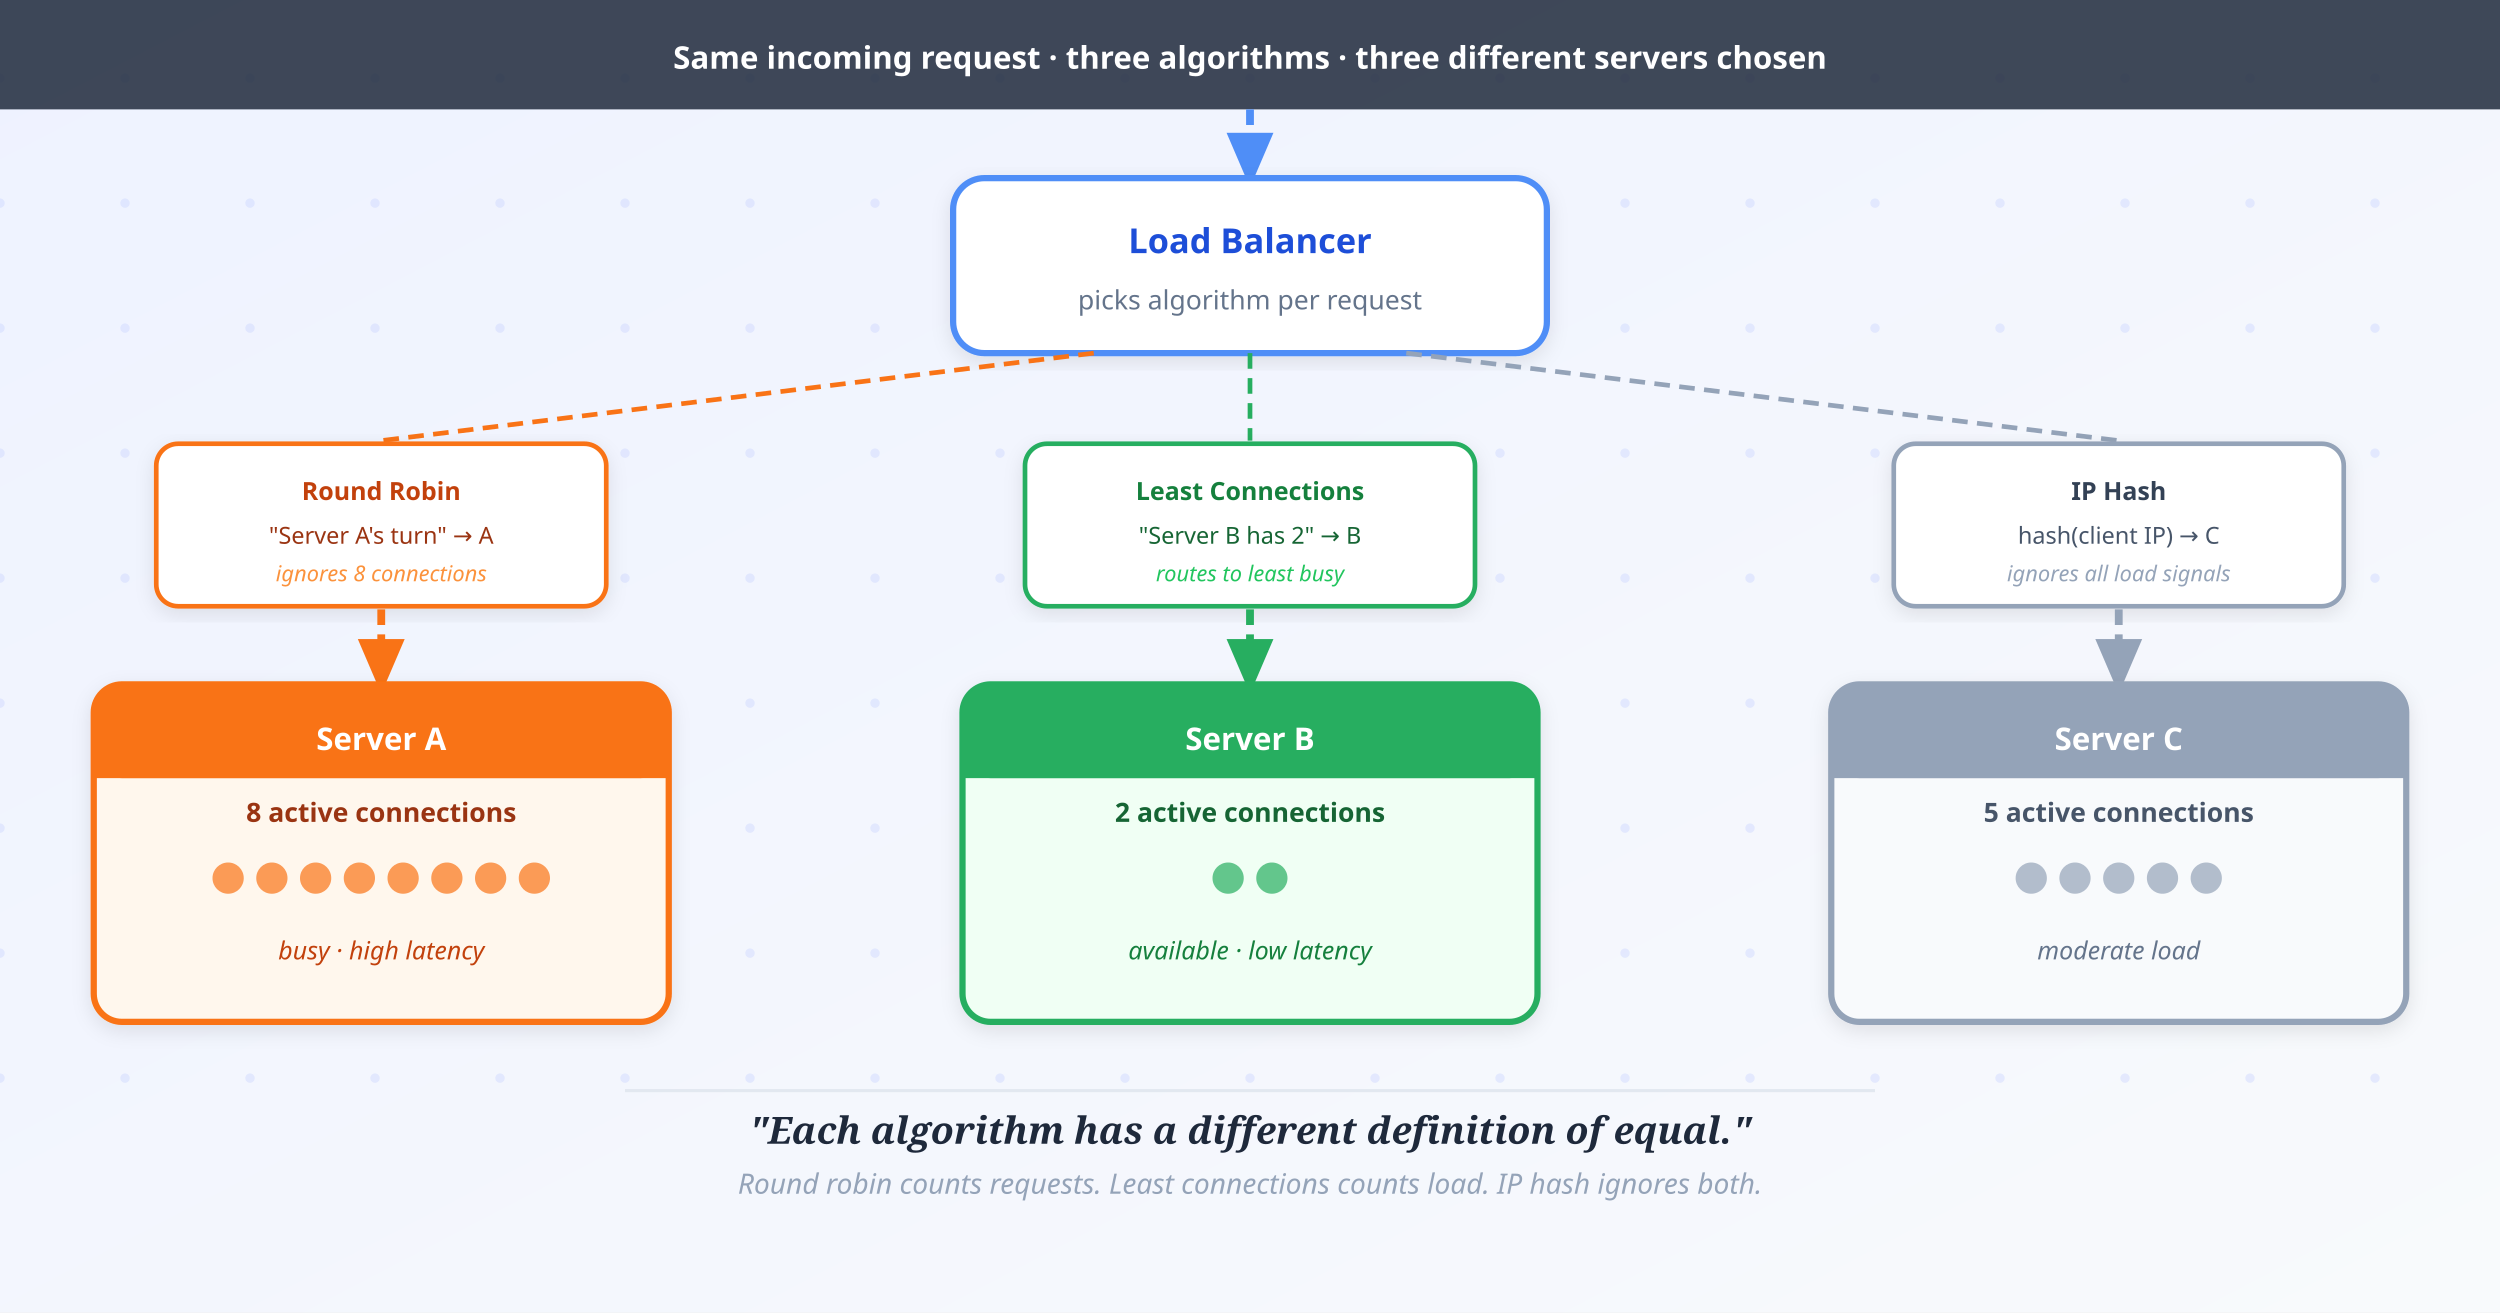
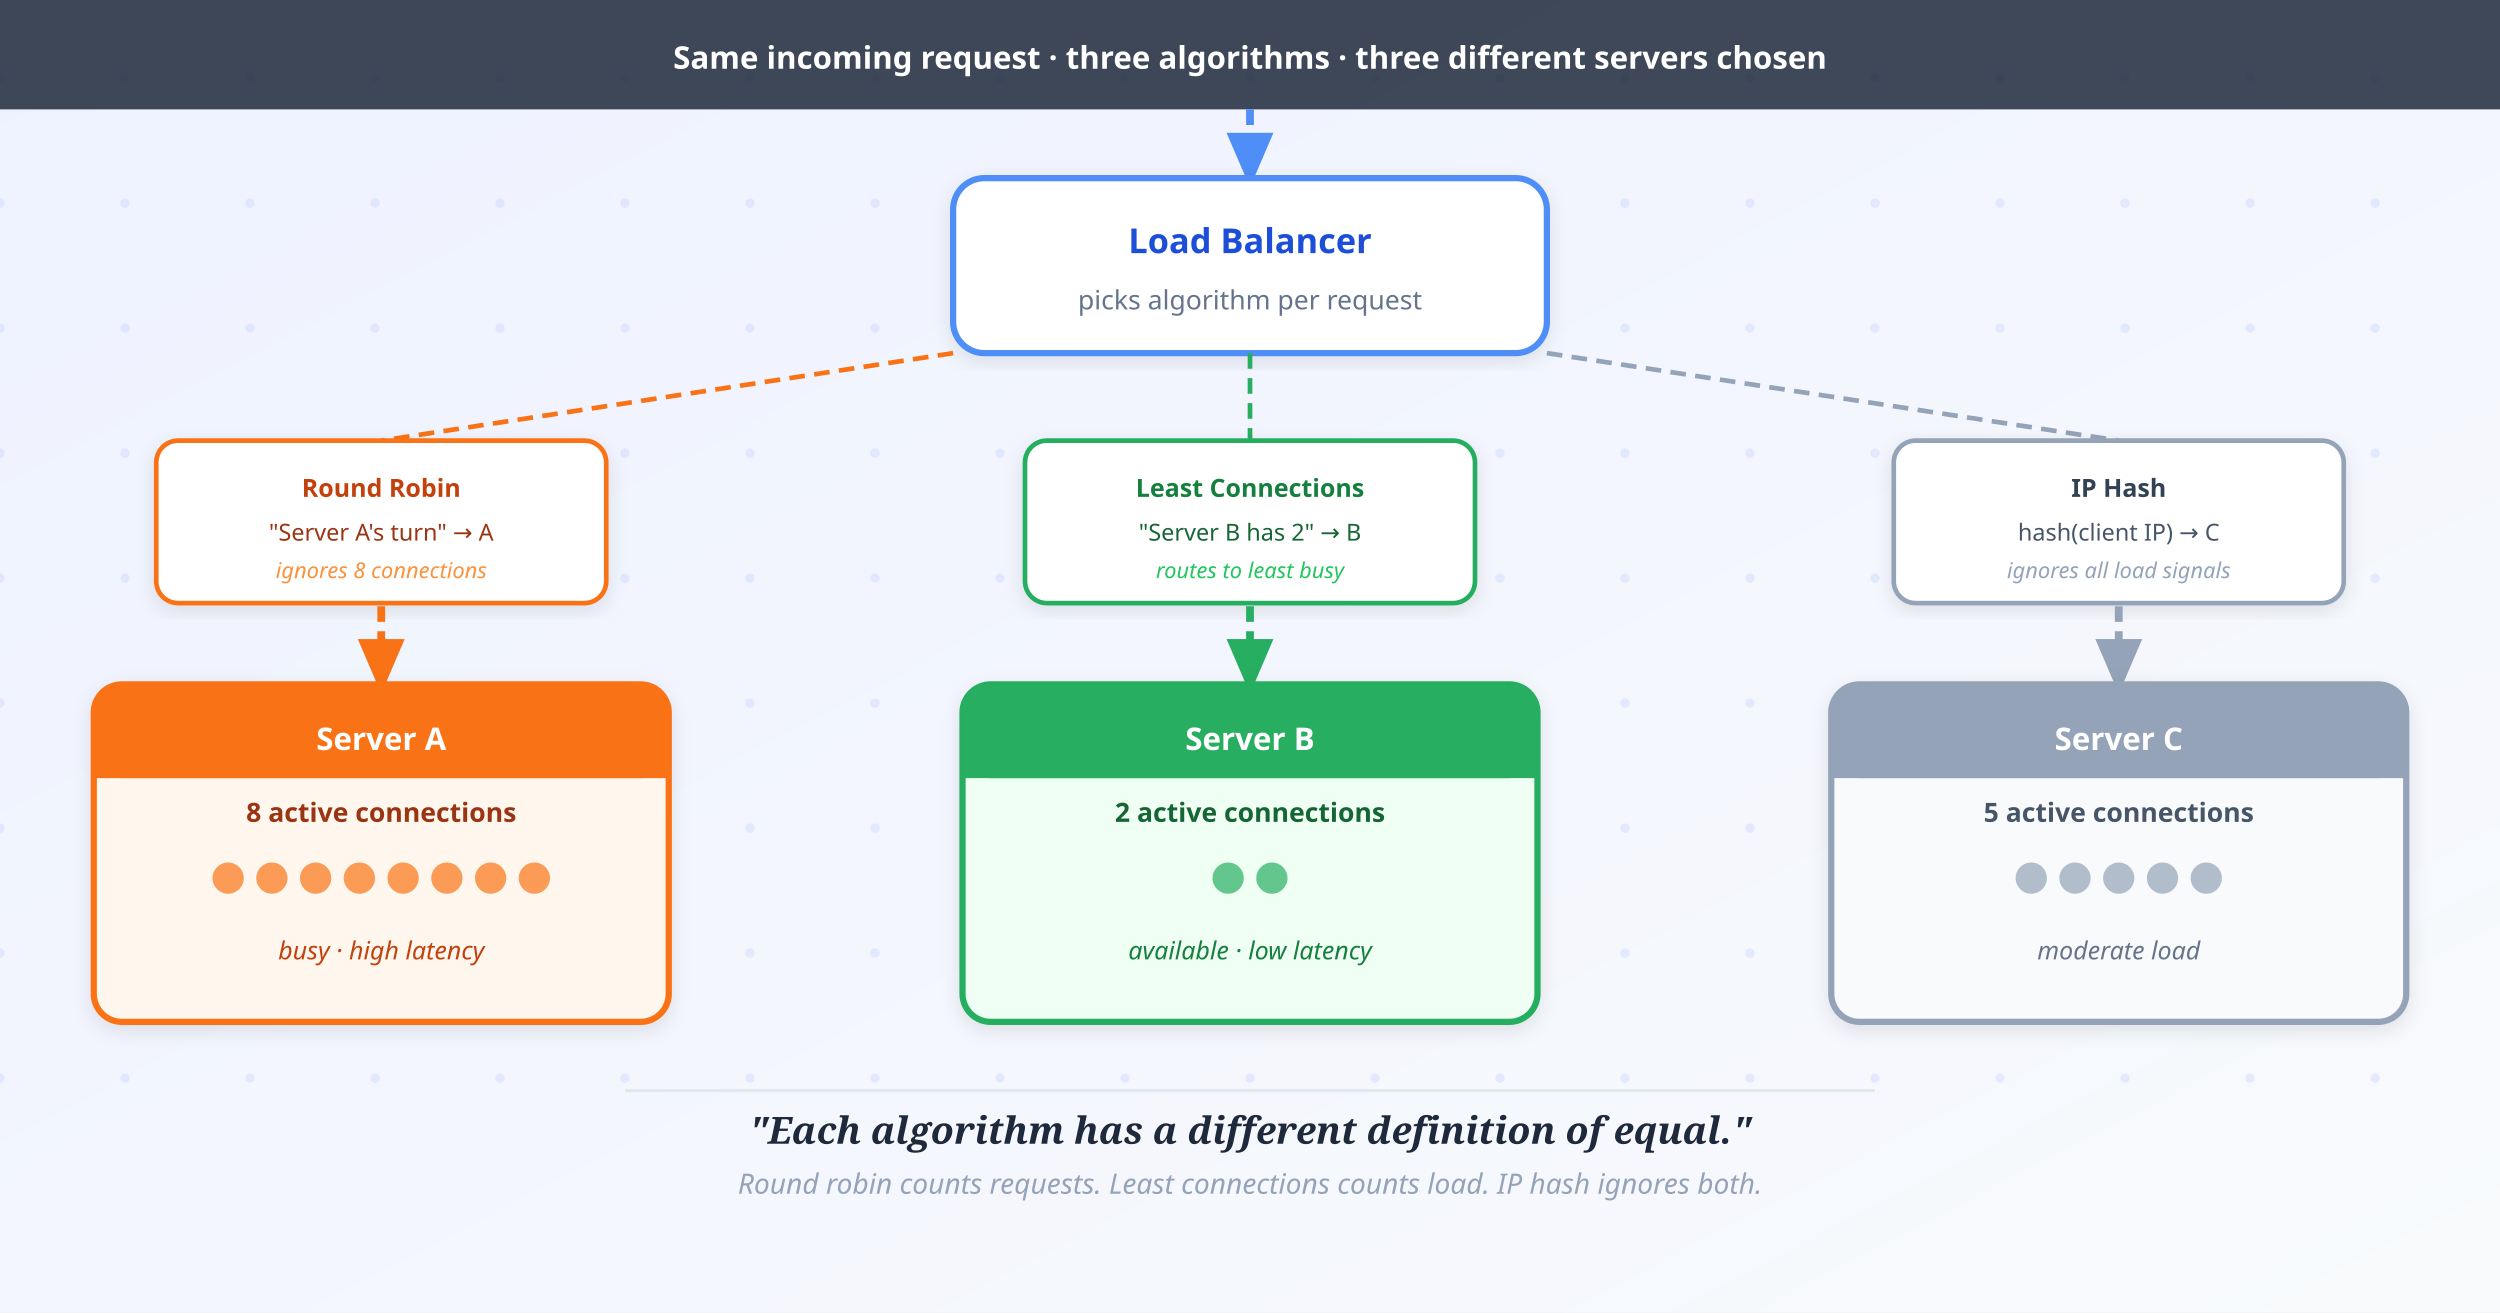
<svg xmlns="http://www.w3.org/2000/svg" width="800" height="420" viewBox="0 -25 800 420" font-family="'Segoe UI',system-ui,sans-serif">
  <defs>
    <style>
      @keyframes dash { to { stroke-dashoffset: -20; } }
      .flow { animation: dash 1.6s linear infinite; }
    </style>
    <linearGradient id="bg" x1="0" y1="0" x2="1" y2="1" gradientUnits="objectBoundingBox">
      <stop offset="0%" stop-color="#eef2ff" />
      <stop offset="100%" stop-color="#f8fafc" />
    </linearGradient>
    <filter id="shadow">
      <feDropShadow dx="0" dy="2" stdDeviation="3" flood-color="#00000018" />
    </filter>
    <marker id="mb" markerWidth="7" markerHeight="7" refX="5" refY="3" orient="auto">
      <path d="M0,0 L0,6 L7,3 z" fill="#4f8ef7" />
    </marker>
    <marker id="mg" markerWidth="7" markerHeight="7" refX="5" refY="3" orient="auto">
      <path d="M0,0 L0,6 L7,3 z" fill="#27ae60" />
    </marker>
    <marker id="mr" markerWidth="7" markerHeight="7" refX="5" refY="3" orient="auto">
      <path d="M0,0 L0,6 L7,3 z" fill="#e74c3c" />
    </marker>
    <marker id="mo" markerWidth="7" markerHeight="7" refX="5" refY="3" orient="auto">
      <path d="M0,0 L0,6 L7,3 z" fill="#f97316" />
    </marker>
    <marker id="mx" markerWidth="7" markerHeight="7" refX="5" refY="3" orient="auto">
      <path d="M0,0 L0,6 L7,3 z" fill="#94a3b8" />
    </marker>
  </defs>
  <rect x="0" y="-25" width="800" height="420" fill="url(#bg)" />
  <g fill="#c7d2fe" opacity="0.4">
    <g id="dc">
      <circle cx="0" cy="0" r="1.5" />
      <circle cx="0" cy="40" r="1.5" />
      <circle cx="0" cy="80" r="1.5" />
      <circle cx="0" cy="120" r="1.5" />
      <circle cx="0" cy="160" r="1.5" />
      <circle cx="0" cy="200" r="1.5" />
      <circle cx="0" cy="240" r="1.5" />
      <circle cx="0" cy="280" r="1.5" />
      <circle cx="0" cy="320" r="1.5" />
    </g>
    <use href="#dc" x="40" />
    <use href="#dc" x="80" />
    <use href="#dc" x="120" />
    <use href="#dc" x="160" />
    <use href="#dc" x="200" />
    <use href="#dc" x="240" />
    <use href="#dc" x="280" />
    <use href="#dc" x="320" />
    <use href="#dc" x="360" />
    <use href="#dc" x="400" />
    <use href="#dc" x="440" />
    <use href="#dc" x="480" />
    <use href="#dc" x="520" />
    <use href="#dc" x="560" />
    <use href="#dc" x="600" />
    <use href="#dc" x="640" />
    <use href="#dc" x="680" />
    <use href="#dc" x="720" />
    <use href="#dc" x="760" />
  </g>
  <rect x="0" y="-25" width="800" height="35" fill="#1e293b" opacity="0.85" />
  <text x="400" y="-3" text-anchor="middle" fill="white" font-size="10" font-weight="700">Same incoming request · three algorithms · three different servers chosen</text>
  <line x1="400" y1="10" x2="400" y2="30" stroke="#4f8ef7" stroke-width="2.5" stroke-dasharray="5 3" class="flow" marker-end="url(#mb)" />
  <rect x="305" y="32" width="190" height="56" rx="10" fill="white" stroke="#4f8ef7" stroke-width="2" filter="url(#shadow)" />
  <text x="400" y="56" text-anchor="middle" fill="#1d4ed8" font-size="11" font-weight="700">Load Balancer</text>
  <text x="400" y="74" text-anchor="middle" fill="#64748b" font-size="8.5">picks algorithm per request</text>
-   <line x1="350" y1="88" x2="122" y2="116" stroke="#f97316" stroke-width="1.5" stroke-dasharray="5 3" class="flow" />
+   <line x1="305" y1="88" x2="122" y2="116" stroke="#f97316" stroke-width="1.5" stroke-dasharray="5 3" class="flow" />
  <line x1="400" y1="88" x2="400" y2="116" stroke="#27ae60" stroke-width="1.5" stroke-dasharray="5 3" class="flow" />
-   <line x1="450" y1="88" x2="678" y2="116" stroke="#94a3b8" stroke-width="1.5" stroke-dasharray="5 3" class="flow" />
-   <rect x="50" y="117" width="144" height="52" rx="7" fill="white" stroke="#f97316" stroke-width="1.5" filter="url(#shadow)" />
-   <text x="122" y="135" text-anchor="middle" fill="#c2410c" font-size="8" font-weight="700">Round Robin</text>
-   <text x="122" y="149" text-anchor="middle" fill="#9a3412" font-size="7.5">"Server A's turn" → A</text>
-   <text x="122" y="161" text-anchor="middle" fill="#fb923c" font-size="7" font-style="italic">ignores 8 connections</text>
-   <rect x="328" y="117" width="144" height="52" rx="7" fill="white" stroke="#27ae60" stroke-width="1.5" filter="url(#shadow)" />
-   <text x="400" y="135" text-anchor="middle" fill="#15803d" font-size="8" font-weight="700">Least Connections</text>
-   <text x="400" y="149" text-anchor="middle" fill="#166534" font-size="7.5">"Server B has 2" → B</text>
-   <text x="400" y="161" text-anchor="middle" fill="#22c55e" font-size="7" font-style="italic">routes to least busy</text>
-   <rect x="606" y="117" width="144" height="52" rx="7" fill="white" stroke="#94a3b8" stroke-width="1.5" filter="url(#shadow)" />
-   <text x="678" y="135" text-anchor="middle" fill="#334155" font-size="8" font-weight="700">IP Hash</text>
-   <text x="678" y="149" text-anchor="middle" fill="#475569" font-size="7.5">hash(client IP) → C</text>
-   <text x="678" y="161" text-anchor="middle" fill="#94a3b8" font-size="7" font-style="italic">ignores all load signals</text>
-   <line x1="122" y1="170" x2="122" y2="192" stroke="#f97316" stroke-width="2.5" stroke-dasharray="5 3" class="flow" marker-end="url(#mo)" />
-   <line x1="400" y1="170" x2="400" y2="192" stroke="#27ae60" stroke-width="2.5" stroke-dasharray="5 3" class="flow" marker-end="url(#mg)" />
-   <line x1="678" y1="170" x2="678" y2="192" stroke="#94a3b8" stroke-width="2.5" stroke-dasharray="5 3" class="flow" marker-end="url(#mx)" />
+   <line x1="495" y1="88" x2="678" y2="116" stroke="#94a3b8" stroke-width="1.5" stroke-dasharray="5 3" class="flow" />
+   <rect x="50" y="116" width="144" height="52" rx="7" fill="white" stroke="#f97316" stroke-width="1.5" filter="url(#shadow)" />
+   <text x="122" y="134" text-anchor="middle" fill="#c2410c" font-size="8" font-weight="700">Round Robin</text>
+   <text x="122" y="148" text-anchor="middle" fill="#9a3412" font-size="7.5">"Server A's turn" → A</text>
+   <text x="122" y="160" text-anchor="middle" fill="#fb923c" font-size="7" font-style="italic">ignores 8 connections</text>
+   <rect x="328" y="116" width="144" height="52" rx="7" fill="white" stroke="#27ae60" stroke-width="1.5" filter="url(#shadow)" />
+   <text x="400" y="134" text-anchor="middle" fill="#15803d" font-size="8" font-weight="700">Least Connections</text>
+   <text x="400" y="148" text-anchor="middle" fill="#166534" font-size="7.5">"Server B has 2" → B</text>
+   <text x="400" y="160" text-anchor="middle" fill="#22c55e" font-size="7" font-style="italic">routes to least busy</text>
+   <rect x="606" y="116" width="144" height="52" rx="7" fill="white" stroke="#94a3b8" stroke-width="1.5" filter="url(#shadow)" />
+   <text x="678" y="134" text-anchor="middle" fill="#334155" font-size="8" font-weight="700">IP Hash</text>
+   <text x="678" y="148" text-anchor="middle" fill="#475569" font-size="7.5">hash(client IP) → C</text>
+   <text x="678" y="160" text-anchor="middle" fill="#94a3b8" font-size="7" font-style="italic">ignores all load signals</text>
+   <line x1="122" y1="169" x2="122" y2="192" stroke="#f97316" stroke-width="2.5" stroke-dasharray="5 3" class="flow" marker-end="url(#mo)" />
+   <line x1="400" y1="169" x2="400" y2="192" stroke="#27ae60" stroke-width="2.5" stroke-dasharray="5 3" class="flow" marker-end="url(#mg)" />
+   <line x1="678" y1="169" x2="678" y2="192" stroke="#94a3b8" stroke-width="2.5" stroke-dasharray="5 3" class="flow" marker-end="url(#mx)" />
  <rect x="30" y="194" width="184" height="108" rx="9" fill="#fff7ed" stroke="#f97316" stroke-width="2" filter="url(#shadow)" />
  <rect x="30" y="194" width="184" height="30" rx="9" fill="#f97316" />
  <rect x="30" y="210" width="184" height="14" fill="#f97316" />
  <text x="122" y="215" text-anchor="middle" fill="white" font-size="10" font-weight="700">Server A</text>
  <text x="122" y="238" text-anchor="middle" fill="#9a3412" font-size="8.5" font-weight="600">8 active connections</text>
  <g fill="#f97316" opacity="0.7">
    <circle cx="73" cy="256" r="5" />
    <circle cx="87" cy="256" r="5" />
    <circle cx="101" cy="256" r="5" />
    <circle cx="115" cy="256" r="5" />
    <circle cx="129" cy="256" r="5" />
    <circle cx="143" cy="256" r="5" />
    <circle cx="157" cy="256" r="5" />
    <circle cx="171" cy="256" r="5" />
  </g>
  <text x="122" y="282" text-anchor="middle" fill="#c2410c" font-size="8" font-style="italic">busy · high latency</text>
  <rect x="308" y="194" width="184" height="108" rx="9" fill="#f0fff4" stroke="#27ae60" stroke-width="2" filter="url(#shadow)" />
  <rect x="308" y="194" width="184" height="30" rx="9" fill="#27ae60" />
  <rect x="308" y="210" width="184" height="14" fill="#27ae60" />
  <text x="400" y="215" text-anchor="middle" fill="white" font-size="10" font-weight="700">Server B</text>
  <text x="400" y="238" text-anchor="middle" fill="#166534" font-size="8.5" font-weight="600">2 active connections</text>
  <g fill="#27ae60" opacity="0.7">
    <circle cx="393" cy="256" r="5" />
    <circle cx="407" cy="256" r="5" />
  </g>
  <text x="400" y="282" text-anchor="middle" fill="#15803d" font-size="8" font-style="italic">available · low latency</text>
  <rect x="586" y="194" width="184" height="108" rx="9" fill="#f8fafc" stroke="#94a3b8" stroke-width="2" filter="url(#shadow)" />
  <rect x="586" y="194" width="184" height="30" rx="9" fill="#94a3b8" />
  <rect x="586" y="210" width="184" height="14" fill="#94a3b8" />
  <text x="678" y="215" text-anchor="middle" fill="white" font-size="10" font-weight="700">Server C</text>
  <text x="678" y="238" text-anchor="middle" fill="#475569" font-size="8.5" font-weight="600">5 active connections</text>
  <g fill="#94a3b8" opacity="0.7">
    <circle cx="650" cy="256" r="5" />
    <circle cx="664" cy="256" r="5" />
    <circle cx="678" cy="256" r="5" />
    <circle cx="692" cy="256" r="5" />
    <circle cx="706" cy="256" r="5" />
  </g>
  <text x="678" y="282" text-anchor="middle" fill="#64748b" font-size="8" font-style="italic">moderate load</text>
  <line x1="200" y1="324" x2="600" y2="324" stroke="#e2e8f0" stroke-width="1" />
  <text x="400" y="341" text-anchor="middle" fill="#1e293b" font-size="12" font-weight="700" font-family="Georgia,serif" font-style="italic">"Each algorithm has a different definition of equal."</text>
  <text x="400" y="357" text-anchor="middle" fill="#94a3b8" font-size="9" font-style="italic">Round robin counts requests. Least connections counts load. IP hash ignores both.</text>
</svg>
